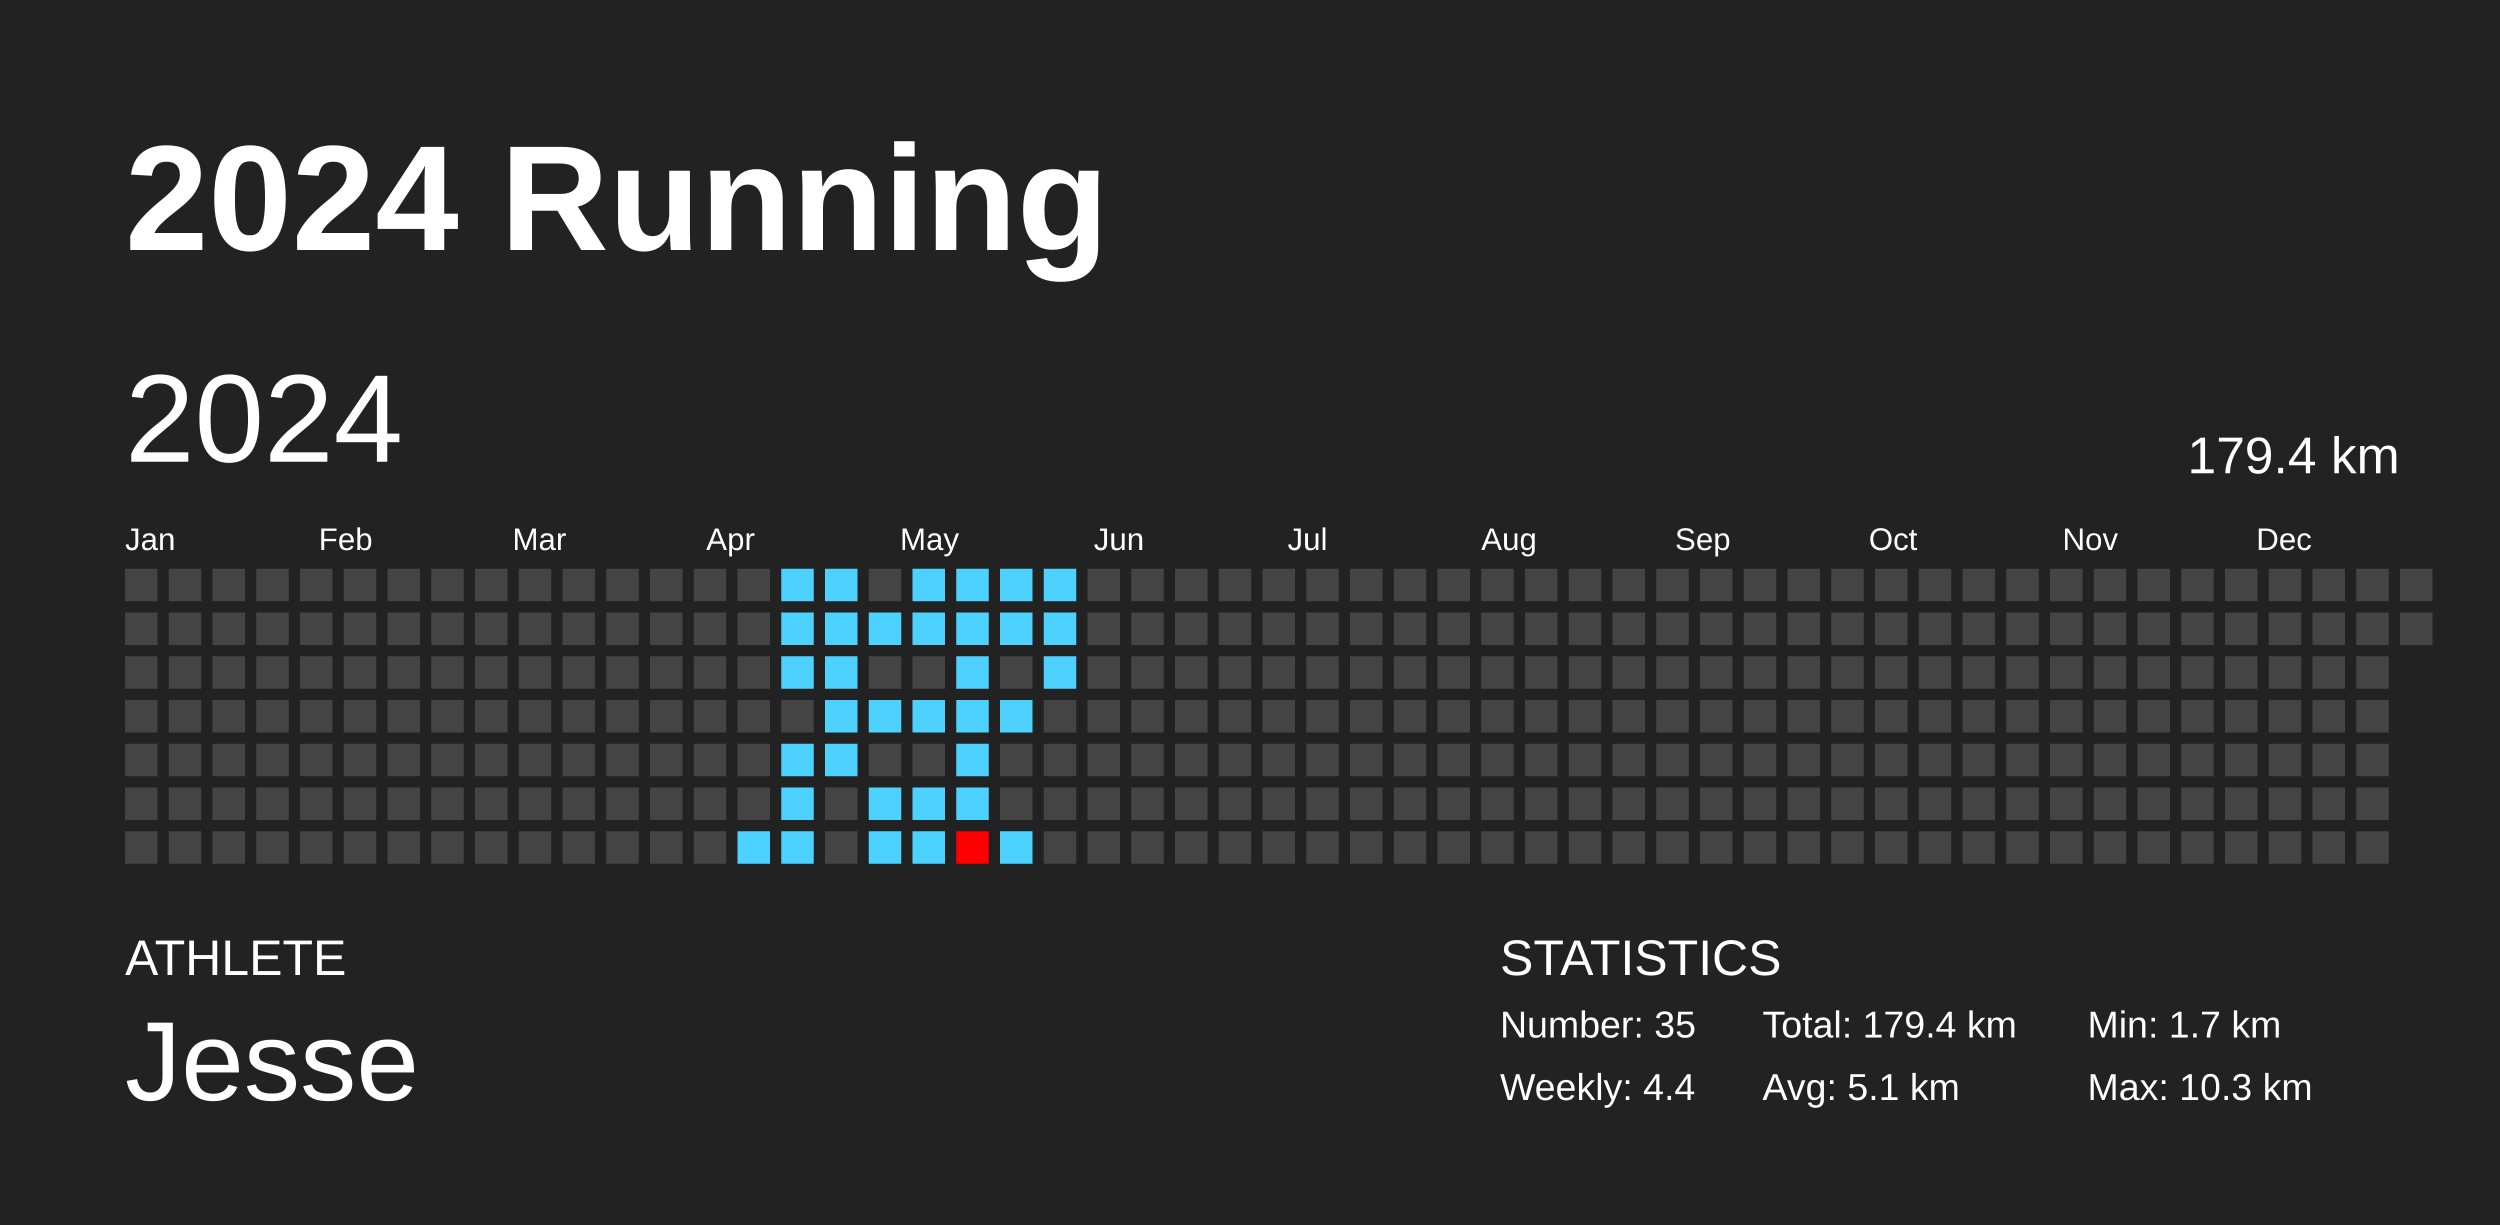
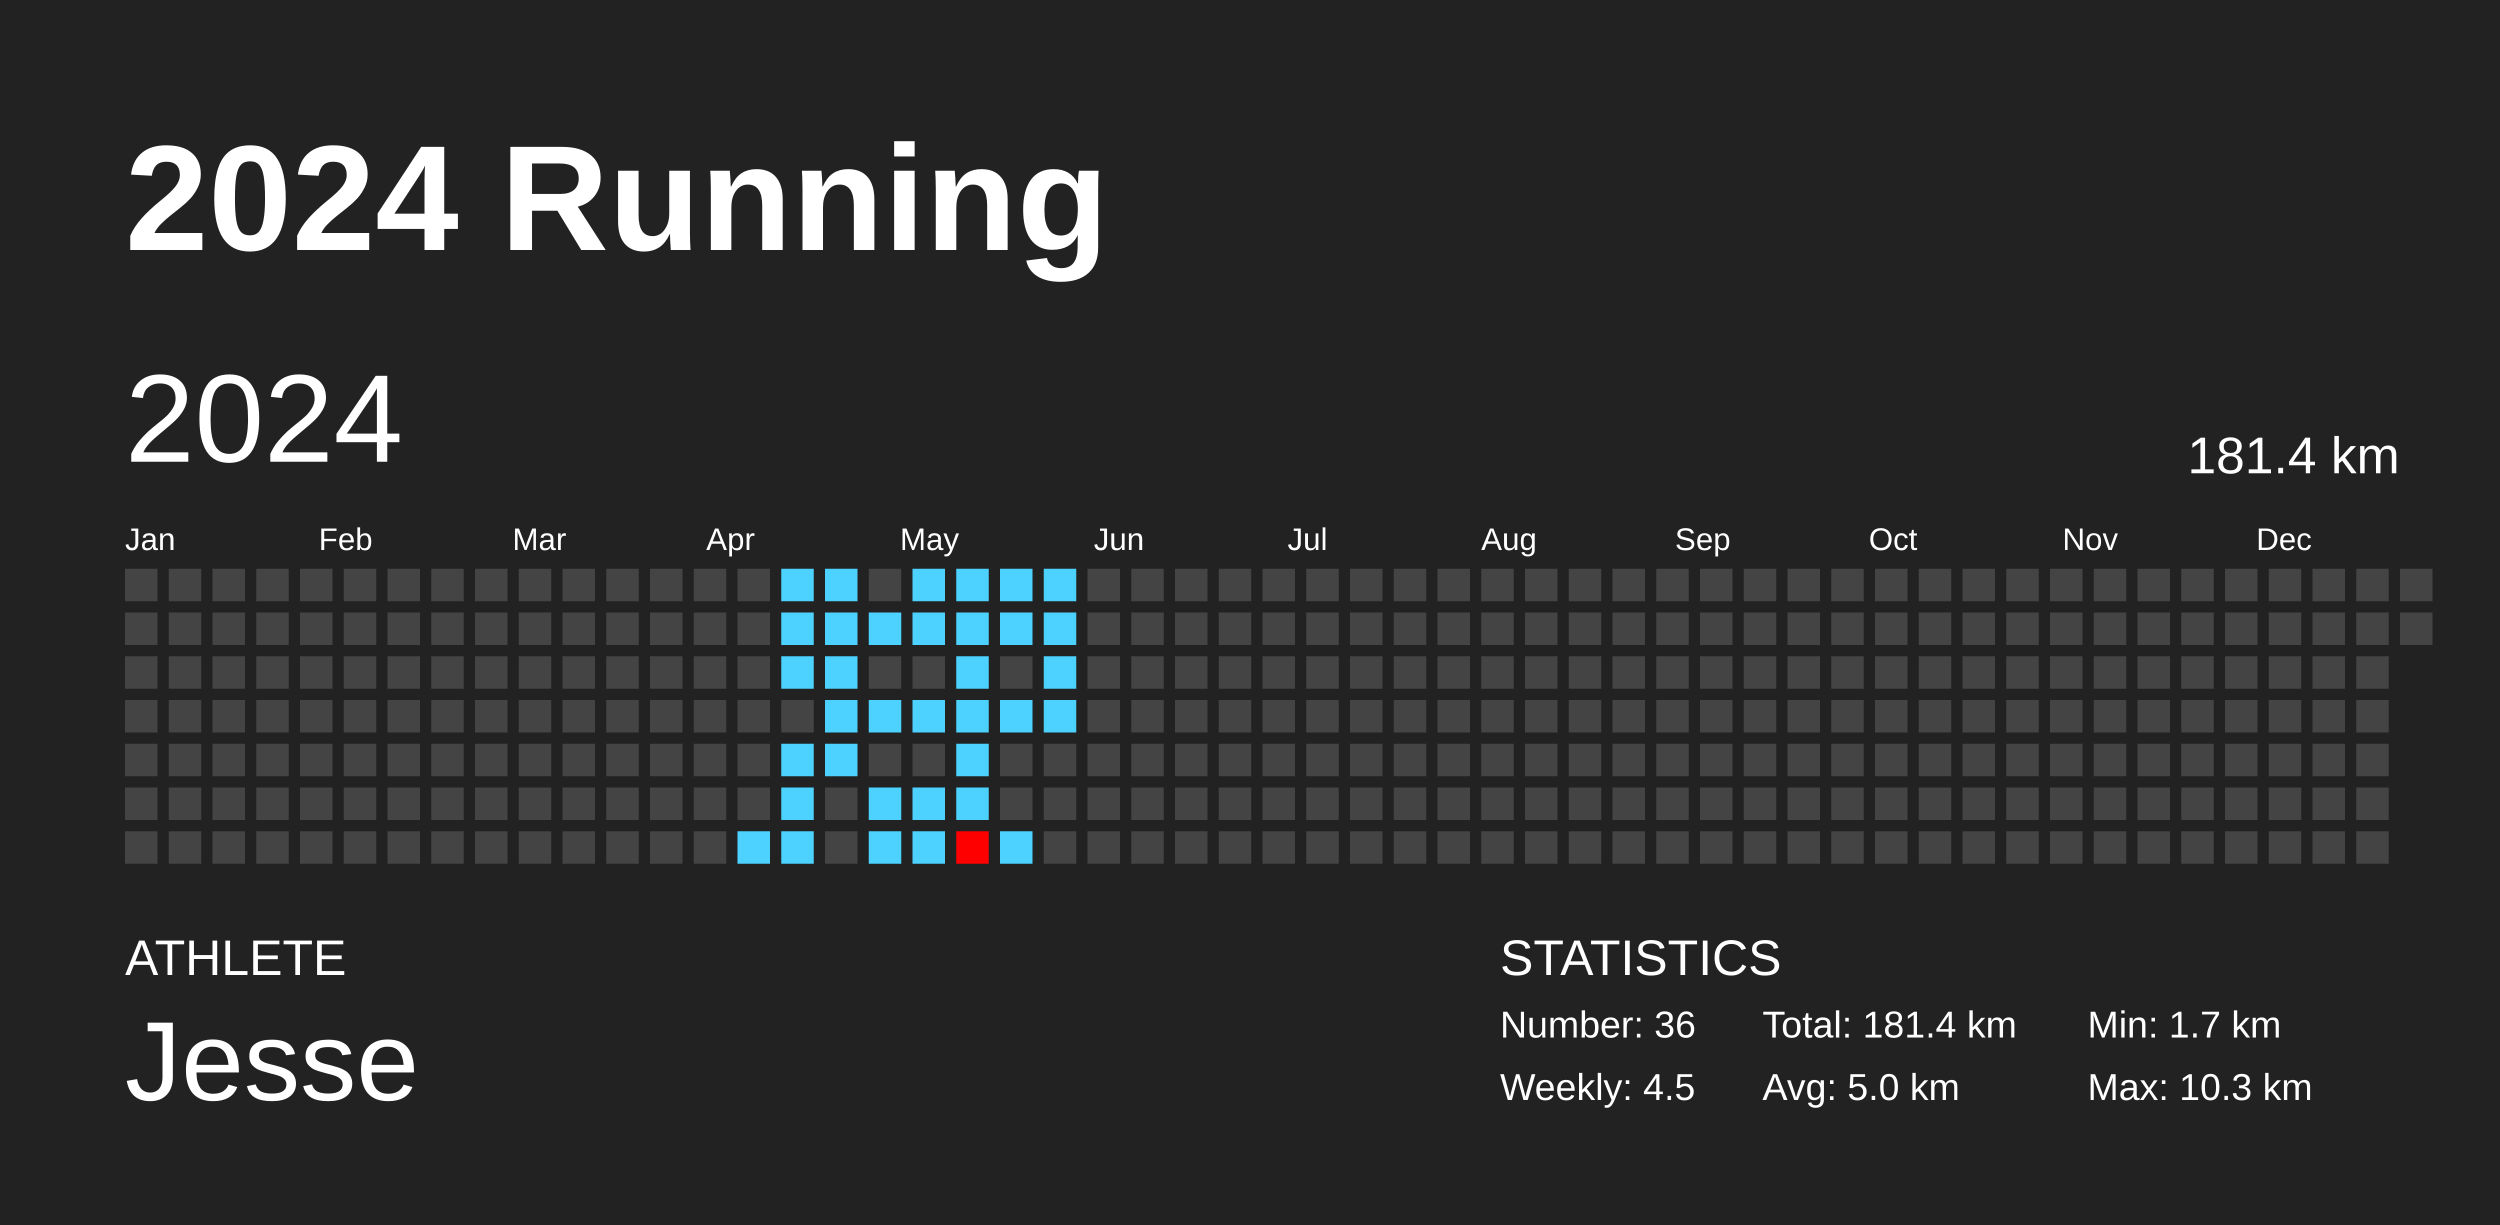
<svg xmlns="http://www.w3.org/2000/svg" baseProfile="full" height="98mm" version="1.1" viewBox="0,0,200,98" width="200mm">
  <defs />
  <rect fill="#222222" height="98" width="200" x="0" y="0" />
  <text fill="#FFFFFF" style="font-size:12px; font-family:Arial; font-weight:bold;" x="10" y="20">2024 Running</text>
  <text fill="#FFFFFF" style="font-size:4px; font-family:Arial" x="10" y="78">ATHLETE</text>
  <text fill="#FFFFFF" style="font-size:9px; font-family:Arial" x="10" y="88">Jesse</text>
  <text fill="#FFFFFF" style="font-size:4px; font-family:Arial" x="120" y="78">STATISTICS</text>
-   <text fill="#FFFFFF" style="font-size:3px; font-family:Arial" x="120" y="83">Number: 35</text>
-   <text fill="#FFFFFF" style="font-size:3px; font-family:Arial" x="120" y="88">Weekly: 4.4</text>
-   <text fill="#FFFFFF" style="font-size:3px; font-family:Arial" x="141" y="83">Total: 179.4 km</text>
-   <text fill="#FFFFFF" style="font-size:3px; font-family:Arial" x="141" y="88">Avg: 5.1 km</text>
+   <text fill="#FFFFFF" style="font-size:3px; font-family:Arial" x="120" y="83">Number: 36</text>
+   <text fill="#FFFFFF" style="font-size:3px; font-family:Arial" x="120" y="88">Weekly: 4.5</text>
+   <text fill="#FFFFFF" style="font-size:3px; font-family:Arial" x="141" y="83">Total: 181.4 km</text>
+   <text fill="#FFFFFF" style="font-size:3px; font-family:Arial" x="141" y="88">Avg: 5.0 km</text>
  <text fill="#FFFFFF" style="font-size:3px; font-family:Arial" x="167" y="83">Min: 1.7 km</text>
  <text fill="#FFFFFF" style="font-size:3px; font-family:Arial" x="167" y="88">Max: 10.3 km</text>
  <text dominant-baseline="hanging" fill="#FFFFFF" style="font-size:10.0px; font-family:Arial;" x="10" y="30">2024</text>
-   <text dominant-baseline="hanging" fill="#FFFFFF" style="font-size:4.125px; font-family:Arial;" x="175" y="35">179.4 km</text>
+   <text dominant-baseline="hanging" fill="#FFFFFF" style="font-size:4.125px; font-family:Arial;" x="175" y="35">181.4 km</text>
  <text fill="#FFFFFF" style="font-size:2.5px; font-family:Arial" x="10.0" y="44">Jan</text>
  <text fill="#FFFFFF" style="font-size:2.5px; font-family:Arial" x="25.5" y="44">Feb</text>
  <text fill="#FFFFFF" style="font-size:2.5px; font-family:Arial" x="41.0" y="44">Mar</text>
  <text fill="#FFFFFF" style="font-size:2.5px; font-family:Arial" x="56.5" y="44">Apr</text>
  <text fill="#FFFFFF" style="font-size:2.5px; font-family:Arial" x="72.0" y="44">May</text>
  <text fill="#FFFFFF" style="font-size:2.5px; font-family:Arial" x="87.5" y="44">Jun</text>
  <text fill="#FFFFFF" style="font-size:2.5px; font-family:Arial" x="103.0" y="44">Jul</text>
  <text fill="#FFFFFF" style="font-size:2.5px; font-family:Arial" x="118.5" y="44">Aug</text>
  <text fill="#FFFFFF" style="font-size:2.5px; font-family:Arial" x="134.0" y="44">Sep</text>
  <text fill="#FFFFFF" style="font-size:2.5px; font-family:Arial" x="149.5" y="44">Oct</text>
  <text fill="#FFFFFF" style="font-size:2.5px; font-family:Arial" x="165.0" y="44">Nov</text>
  <text fill="#FFFFFF" style="font-size:2.5px; font-family:Arial" x="180.5" y="44">Dec</text>
  <rect fill="#444444" height="2.6" width="2.6" x="10.0" y="45.5" />
  <rect fill="#444444" height="2.6" width="2.6" x="10.0" y="49.0" />
  <rect fill="#444444" height="2.6" width="2.6" x="10.0" y="52.5" />
  <rect fill="#444444" height="2.6" width="2.6" x="10.0" y="56.0" />
  <rect fill="#444444" height="2.6" width="2.6" x="10.0" y="59.5" />
  <rect fill="#444444" height="2.6" width="2.6" x="10.0" y="63.0" />
  <rect fill="#444444" height="2.6" width="2.6" x="10.0" y="66.5" />
  <rect fill="#444444" height="2.6" width="2.6" x="13.5" y="45.5" />
  <rect fill="#444444" height="2.6" width="2.6" x="13.5" y="49.0" />
  <rect fill="#444444" height="2.6" width="2.6" x="13.5" y="52.5" />
  <rect fill="#444444" height="2.6" width="2.6" x="13.5" y="56.0" />
  <rect fill="#444444" height="2.6" width="2.6" x="13.5" y="59.5" />
  <rect fill="#444444" height="2.6" width="2.6" x="13.5" y="63.0" />
  <rect fill="#444444" height="2.6" width="2.6" x="13.5" y="66.5" />
  <rect fill="#444444" height="2.6" width="2.6" x="17.0" y="45.5" />
  <rect fill="#444444" height="2.6" width="2.6" x="17.0" y="49.0" />
  <rect fill="#444444" height="2.6" width="2.6" x="17.0" y="52.5" />
  <rect fill="#444444" height="2.6" width="2.6" x="17.0" y="56.0" />
  <rect fill="#444444" height="2.6" width="2.6" x="17.0" y="59.5" />
  <rect fill="#444444" height="2.6" width="2.6" x="17.0" y="63.0" />
  <rect fill="#444444" height="2.6" width="2.6" x="17.0" y="66.5" />
  <rect fill="#444444" height="2.6" width="2.6" x="20.5" y="45.5" />
  <rect fill="#444444" height="2.6" width="2.6" x="20.5" y="49.0" />
  <rect fill="#444444" height="2.6" width="2.6" x="20.5" y="52.5" />
  <rect fill="#444444" height="2.6" width="2.6" x="20.5" y="56.0" />
  <rect fill="#444444" height="2.6" width="2.6" x="20.5" y="59.5" />
  <rect fill="#444444" height="2.6" width="2.6" x="20.5" y="63.0" />
  <rect fill="#444444" height="2.6" width="2.6" x="20.5" y="66.5" />
  <rect fill="#444444" height="2.6" width="2.6" x="24.0" y="45.5" />
  <rect fill="#444444" height="2.6" width="2.6" x="24.0" y="49.0" />
  <rect fill="#444444" height="2.6" width="2.6" x="24.0" y="52.5" />
  <rect fill="#444444" height="2.6" width="2.6" x="24.0" y="56.0" />
  <rect fill="#444444" height="2.6" width="2.6" x="24.0" y="59.5" />
  <rect fill="#444444" height="2.6" width="2.6" x="24.0" y="63.0" />
  <rect fill="#444444" height="2.6" width="2.6" x="24.0" y="66.5" />
  <rect fill="#444444" height="2.6" width="2.6" x="27.5" y="45.5" />
  <rect fill="#444444" height="2.6" width="2.6" x="27.5" y="49.0" />
  <rect fill="#444444" height="2.6" width="2.6" x="27.5" y="52.5" />
  <rect fill="#444444" height="2.6" width="2.6" x="27.5" y="56.0" />
  <rect fill="#444444" height="2.6" width="2.6" x="27.5" y="59.5" />
  <rect fill="#444444" height="2.6" width="2.6" x="27.5" y="63.0" />
  <rect fill="#444444" height="2.6" width="2.6" x="27.5" y="66.5" />
  <rect fill="#444444" height="2.6" width="2.6" x="31.0" y="45.5" />
  <rect fill="#444444" height="2.6" width="2.6" x="31.0" y="49.0" />
  <rect fill="#444444" height="2.6" width="2.6" x="31.0" y="52.5" />
  <rect fill="#444444" height="2.6" width="2.6" x="31.0" y="56.0" />
  <rect fill="#444444" height="2.6" width="2.6" x="31.0" y="59.5" />
  <rect fill="#444444" height="2.6" width="2.6" x="31.0" y="63.0" />
  <rect fill="#444444" height="2.6" width="2.6" x="31.0" y="66.5" />
  <rect fill="#444444" height="2.6" width="2.6" x="34.5" y="45.5" />
  <rect fill="#444444" height="2.6" width="2.6" x="34.5" y="49.0" />
  <rect fill="#444444" height="2.6" width="2.6" x="34.5" y="52.5" />
  <rect fill="#444444" height="2.6" width="2.6" x="34.5" y="56.0" />
  <rect fill="#444444" height="2.6" width="2.6" x="34.5" y="59.5" />
  <rect fill="#444444" height="2.6" width="2.6" x="34.5" y="63.0" />
  <rect fill="#444444" height="2.6" width="2.6" x="34.5" y="66.5" />
  <rect fill="#444444" height="2.6" width="2.6" x="38.0" y="45.5" />
  <rect fill="#444444" height="2.6" width="2.6" x="38.0" y="49.0" />
  <rect fill="#444444" height="2.6" width="2.6" x="38.0" y="52.5" />
  <rect fill="#444444" height="2.6" width="2.6" x="38.0" y="56.0" />
  <rect fill="#444444" height="2.6" width="2.6" x="38.0" y="59.5" />
  <rect fill="#444444" height="2.6" width="2.6" x="38.0" y="63.0" />
  <rect fill="#444444" height="2.6" width="2.6" x="38.0" y="66.5" />
  <rect fill="#444444" height="2.6" width="2.6" x="41.5" y="45.5" />
  <rect fill="#444444" height="2.6" width="2.6" x="41.5" y="49.0" />
  <rect fill="#444444" height="2.6" width="2.6" x="41.5" y="52.5" />
  <rect fill="#444444" height="2.6" width="2.6" x="41.5" y="56.0" />
  <rect fill="#444444" height="2.6" width="2.6" x="41.5" y="59.5" />
  <rect fill="#444444" height="2.6" width="2.6" x="41.5" y="63.0" />
  <rect fill="#444444" height="2.6" width="2.6" x="41.5" y="66.5" />
  <rect fill="#444444" height="2.6" width="2.6" x="45.0" y="45.5" />
  <rect fill="#444444" height="2.6" width="2.6" x="45.0" y="49.0" />
  <rect fill="#444444" height="2.6" width="2.6" x="45.0" y="52.5" />
  <rect fill="#444444" height="2.6" width="2.6" x="45.0" y="56.0" />
  <rect fill="#444444" height="2.6" width="2.6" x="45.0" y="59.5" />
  <rect fill="#444444" height="2.6" width="2.6" x="45.0" y="63.0" />
  <rect fill="#444444" height="2.6" width="2.6" x="45.0" y="66.5" />
  <rect fill="#444444" height="2.6" width="2.6" x="48.5" y="45.5" />
  <rect fill="#444444" height="2.6" width="2.6" x="48.5" y="49.0" />
  <rect fill="#444444" height="2.6" width="2.6" x="48.5" y="52.5" />
  <rect fill="#444444" height="2.6" width="2.6" x="48.5" y="56.0" />
  <rect fill="#444444" height="2.6" width="2.6" x="48.5" y="59.5" />
  <rect fill="#444444" height="2.6" width="2.6" x="48.5" y="63.0" />
  <rect fill="#444444" height="2.6" width="2.6" x="48.5" y="66.5" />
  <rect fill="#444444" height="2.6" width="2.6" x="52.0" y="45.5" />
  <rect fill="#444444" height="2.6" width="2.6" x="52.0" y="49.0" />
  <rect fill="#444444" height="2.6" width="2.6" x="52.0" y="52.5" />
  <rect fill="#444444" height="2.6" width="2.6" x="52.0" y="56.0" />
  <rect fill="#444444" height="2.6" width="2.6" x="52.0" y="59.5" />
  <rect fill="#444444" height="2.6" width="2.6" x="52.0" y="63.0" />
  <rect fill="#444444" height="2.6" width="2.6" x="52.0" y="66.5" />
  <rect fill="#444444" height="2.6" width="2.6" x="55.5" y="45.5" />
  <rect fill="#444444" height="2.6" width="2.6" x="55.5" y="49.0" />
  <rect fill="#444444" height="2.6" width="2.6" x="55.5" y="52.5" />
  <rect fill="#444444" height="2.6" width="2.6" x="55.5" y="56.0" />
  <rect fill="#444444" height="2.6" width="2.6" x="55.5" y="59.5" />
  <rect fill="#444444" height="2.6" width="2.6" x="55.5" y="63.0" />
  <rect fill="#444444" height="2.6" width="2.6" x="55.5" y="66.5" />
  <rect fill="#444444" height="2.6" width="2.6" x="59.0" y="45.5" />
  <rect fill="#444444" height="2.6" width="2.6" x="59.0" y="49.0" />
  <rect fill="#444444" height="2.6" width="2.6" x="59.0" y="52.5" />
  <rect fill="#444444" height="2.6" width="2.6" x="59.0" y="56.0" />
  <rect fill="#444444" height="2.6" width="2.6" x="59.0" y="59.5" />
  <rect fill="#444444" height="2.6" width="2.6" x="59.0" y="63.0" />
  <rect fill="#4dd2ff" height="2.6" width="2.6" x="59.0" y="66.5" />
  <rect fill="#4dd2ff" height="2.6" width="2.6" x="62.5" y="45.5" />
  <rect fill="#4dd2ff" height="2.6" width="2.6" x="62.5" y="49.0" />
  <rect fill="#4dd2ff" height="2.6" width="2.6" x="62.5" y="52.5" />
  <rect fill="#444444" height="2.6" width="2.6" x="62.5" y="56.0" />
  <rect fill="#4dd2ff" height="2.6" width="2.6" x="62.5" y="59.5" />
  <rect fill="#4dd2ff" height="2.6" width="2.6" x="62.5" y="63.0" />
  <rect fill="#4dd2ff" height="2.6" width="2.6" x="62.5" y="66.5" />
  <rect fill="#4dd2ff" height="2.6" width="2.6" x="66.0" y="45.5" />
  <rect fill="#4dd2ff" height="2.6" width="2.6" x="66.0" y="49.0" />
  <rect fill="#4dd2ff" height="2.6" width="2.6" x="66.0" y="52.5" />
  <rect fill="#4dd2ff" height="2.6" width="2.6" x="66.0" y="56.0" />
  <rect fill="#4dd2ff" height="2.6" width="2.6" x="66.0" y="59.5" />
  <rect fill="#444444" height="2.6" width="2.6" x="66.0" y="63.0" />
  <rect fill="#444444" height="2.6" width="2.6" x="66.0" y="66.5" />
  <rect fill="#444444" height="2.6" width="2.6" x="69.5" y="45.5" />
  <rect fill="#4dd2ff" height="2.6" width="2.6" x="69.5" y="49.0" />
  <rect fill="#444444" height="2.6" width="2.6" x="69.5" y="52.5" />
  <rect fill="#4dd2ff" height="2.6" width="2.6" x="69.5" y="56.0" />
  <rect fill="#444444" height="2.6" width="2.6" x="69.5" y="59.5" />
  <rect fill="#4dd2ff" height="2.6" width="2.6" x="69.5" y="63.0" />
  <rect fill="#4dd2ff" height="2.6" width="2.6" x="69.5" y="66.5" />
  <rect fill="#4dd2ff" height="2.6" width="2.6" x="73.0" y="45.5" />
  <rect fill="#4dd2ff" height="2.6" width="2.6" x="73.0" y="49.0" />
  <rect fill="#444444" height="2.6" width="2.6" x="73.0" y="52.5" />
  <rect fill="#4dd2ff" height="2.6" width="2.6" x="73.0" y="56.0" />
  <rect fill="#444444" height="2.6" width="2.6" x="73.0" y="59.5" />
  <rect fill="#4dd2ff" height="2.6" width="2.6" x="73.0" y="63.0" />
  <rect fill="#4dd2ff" height="2.6" width="2.6" x="73.0" y="66.5" />
  <rect fill="#4dd2ff" height="2.6" width="2.6" x="76.5" y="45.5" />
  <rect fill="#4dd2ff" height="2.6" width="2.6" x="76.5" y="49.0" />
  <rect fill="#4dd2ff" height="2.6" width="2.6" x="76.5" y="52.5" />
  <rect fill="#4dd2ff" height="2.6" width="2.6" x="76.5" y="56.0" />
  <rect fill="#4dd2ff" height="2.6" width="2.6" x="76.5" y="59.5" />
  <rect fill="#4dd2ff" height="2.6" width="2.6" x="76.5" y="63.0" />
  <rect fill="#ff0000" height="2.6" width="2.6" x="76.5" y="66.5" />
  <rect fill="#4dd2ff" height="2.6" width="2.6" x="80.0" y="45.5" />
  <rect fill="#4dd2ff" height="2.6" width="2.6" x="80.0" y="49.0" />
  <rect fill="#444444" height="2.6" width="2.6" x="80.0" y="52.5" />
  <rect fill="#4dd2ff" height="2.6" width="2.6" x="80.0" y="56.0" />
  <rect fill="#444444" height="2.6" width="2.6" x="80.0" y="59.5" />
  <rect fill="#444444" height="2.6" width="2.6" x="80.0" y="63.0" />
  <rect fill="#4dd2ff" height="2.6" width="2.6" x="80.0" y="66.5" />
  <rect fill="#4dd2ff" height="2.6" width="2.6" x="83.5" y="45.5" />
  <rect fill="#4dd2ff" height="2.6" width="2.6" x="83.5" y="49.0" />
  <rect fill="#4dd2ff" height="2.6" width="2.6" x="83.5" y="52.5" />
-   <rect fill="#444444" height="2.6" width="2.6" x="83.5" y="56.0" />
+   <rect fill="#4dd2ff" height="2.6" width="2.6" x="83.5" y="56.0" />
  <rect fill="#444444" height="2.6" width="2.6" x="83.5" y="59.5" />
  <rect fill="#444444" height="2.6" width="2.6" x="83.5" y="63.0" />
  <rect fill="#444444" height="2.6" width="2.6" x="83.5" y="66.5" />
  <rect fill="#444444" height="2.6" width="2.6" x="87.0" y="45.5" />
  <rect fill="#444444" height="2.6" width="2.6" x="87.0" y="49.0" />
  <rect fill="#444444" height="2.6" width="2.6" x="87.0" y="52.5" />
  <rect fill="#444444" height="2.6" width="2.6" x="87.0" y="56.0" />
  <rect fill="#444444" height="2.6" width="2.6" x="87.0" y="59.5" />
  <rect fill="#444444" height="2.6" width="2.6" x="87.0" y="63.0" />
  <rect fill="#444444" height="2.6" width="2.6" x="87.0" y="66.5" />
  <rect fill="#444444" height="2.6" width="2.6" x="90.5" y="45.5" />
  <rect fill="#444444" height="2.6" width="2.6" x="90.5" y="49.0" />
  <rect fill="#444444" height="2.6" width="2.6" x="90.5" y="52.5" />
  <rect fill="#444444" height="2.6" width="2.6" x="90.5" y="56.0" />
  <rect fill="#444444" height="2.6" width="2.6" x="90.5" y="59.5" />
  <rect fill="#444444" height="2.6" width="2.6" x="90.5" y="63.0" />
  <rect fill="#444444" height="2.6" width="2.6" x="90.5" y="66.5" />
  <rect fill="#444444" height="2.6" width="2.6" x="94.0" y="45.5" />
  <rect fill="#444444" height="2.6" width="2.6" x="94.0" y="49.0" />
  <rect fill="#444444" height="2.6" width="2.6" x="94.0" y="52.5" />
  <rect fill="#444444" height="2.6" width="2.6" x="94.0" y="56.0" />
  <rect fill="#444444" height="2.6" width="2.6" x="94.0" y="59.5" />
  <rect fill="#444444" height="2.6" width="2.6" x="94.0" y="63.0" />
  <rect fill="#444444" height="2.6" width="2.6" x="94.0" y="66.5" />
  <rect fill="#444444" height="2.6" width="2.6" x="97.5" y="45.5" />
  <rect fill="#444444" height="2.6" width="2.6" x="97.5" y="49.0" />
  <rect fill="#444444" height="2.6" width="2.6" x="97.5" y="52.5" />
  <rect fill="#444444" height="2.6" width="2.6" x="97.5" y="56.0" />
  <rect fill="#444444" height="2.6" width="2.6" x="97.5" y="59.5" />
  <rect fill="#444444" height="2.6" width="2.6" x="97.5" y="63.0" />
  <rect fill="#444444" height="2.6" width="2.6" x="97.5" y="66.5" />
  <rect fill="#444444" height="2.6" width="2.6" x="101.0" y="45.5" />
  <rect fill="#444444" height="2.6" width="2.6" x="101.0" y="49.0" />
  <rect fill="#444444" height="2.6" width="2.6" x="101.0" y="52.5" />
  <rect fill="#444444" height="2.6" width="2.6" x="101.0" y="56.0" />
  <rect fill="#444444" height="2.6" width="2.6" x="101.0" y="59.5" />
  <rect fill="#444444" height="2.6" width="2.6" x="101.0" y="63.0" />
  <rect fill="#444444" height="2.6" width="2.6" x="101.0" y="66.5" />
  <rect fill="#444444" height="2.6" width="2.6" x="104.5" y="45.5" />
  <rect fill="#444444" height="2.6" width="2.6" x="104.5" y="49.0" />
  <rect fill="#444444" height="2.6" width="2.6" x="104.5" y="52.5" />
  <rect fill="#444444" height="2.6" width="2.6" x="104.5" y="56.0" />
  <rect fill="#444444" height="2.6" width="2.6" x="104.5" y="59.5" />
  <rect fill="#444444" height="2.6" width="2.6" x="104.5" y="63.0" />
  <rect fill="#444444" height="2.6" width="2.6" x="104.5" y="66.5" />
  <rect fill="#444444" height="2.6" width="2.6" x="108.0" y="45.5" />
  <rect fill="#444444" height="2.6" width="2.6" x="108.0" y="49.0" />
  <rect fill="#444444" height="2.6" width="2.6" x="108.0" y="52.5" />
  <rect fill="#444444" height="2.6" width="2.6" x="108.0" y="56.0" />
  <rect fill="#444444" height="2.6" width="2.6" x="108.0" y="59.5" />
  <rect fill="#444444" height="2.6" width="2.6" x="108.0" y="63.0" />
  <rect fill="#444444" height="2.6" width="2.6" x="108.0" y="66.5" />
  <rect fill="#444444" height="2.6" width="2.6" x="111.5" y="45.5" />
  <rect fill="#444444" height="2.6" width="2.6" x="111.5" y="49.0" />
  <rect fill="#444444" height="2.6" width="2.6" x="111.5" y="52.5" />
  <rect fill="#444444" height="2.6" width="2.6" x="111.5" y="56.0" />
  <rect fill="#444444" height="2.6" width="2.6" x="111.5" y="59.5" />
  <rect fill="#444444" height="2.6" width="2.6" x="111.5" y="63.0" />
  <rect fill="#444444" height="2.6" width="2.6" x="111.5" y="66.5" />
  <rect fill="#444444" height="2.6" width="2.6" x="115.0" y="45.5" />
  <rect fill="#444444" height="2.6" width="2.6" x="115.0" y="49.0" />
  <rect fill="#444444" height="2.6" width="2.6" x="115.0" y="52.5" />
  <rect fill="#444444" height="2.6" width="2.6" x="115.0" y="56.0" />
  <rect fill="#444444" height="2.6" width="2.6" x="115.0" y="59.5" />
  <rect fill="#444444" height="2.6" width="2.6" x="115.0" y="63.0" />
  <rect fill="#444444" height="2.6" width="2.6" x="115.0" y="66.5" />
  <rect fill="#444444" height="2.6" width="2.6" x="118.5" y="45.5" />
  <rect fill="#444444" height="2.6" width="2.6" x="118.5" y="49.0" />
  <rect fill="#444444" height="2.6" width="2.6" x="118.5" y="52.5" />
  <rect fill="#444444" height="2.6" width="2.6" x="118.5" y="56.0" />
  <rect fill="#444444" height="2.6" width="2.6" x="118.5" y="59.5" />
  <rect fill="#444444" height="2.6" width="2.6" x="118.5" y="63.0" />
  <rect fill="#444444" height="2.6" width="2.6" x="118.5" y="66.5" />
  <rect fill="#444444" height="2.6" width="2.6" x="122.0" y="45.5" />
  <rect fill="#444444" height="2.6" width="2.6" x="122.0" y="49.0" />
  <rect fill="#444444" height="2.6" width="2.6" x="122.0" y="52.5" />
  <rect fill="#444444" height="2.6" width="2.6" x="122.0" y="56.0" />
  <rect fill="#444444" height="2.6" width="2.6" x="122.0" y="59.5" />
  <rect fill="#444444" height="2.6" width="2.6" x="122.0" y="63.0" />
  <rect fill="#444444" height="2.6" width="2.6" x="122.0" y="66.5" />
  <rect fill="#444444" height="2.6" width="2.6" x="125.5" y="45.5" />
  <rect fill="#444444" height="2.6" width="2.6" x="125.5" y="49.0" />
  <rect fill="#444444" height="2.6" width="2.6" x="125.5" y="52.5" />
  <rect fill="#444444" height="2.6" width="2.6" x="125.5" y="56.0" />
  <rect fill="#444444" height="2.6" width="2.6" x="125.5" y="59.5" />
  <rect fill="#444444" height="2.6" width="2.6" x="125.5" y="63.0" />
  <rect fill="#444444" height="2.6" width="2.6" x="125.5" y="66.5" />
  <rect fill="#444444" height="2.6" width="2.6" x="129.0" y="45.5" />
  <rect fill="#444444" height="2.6" width="2.6" x="129.0" y="49.0" />
  <rect fill="#444444" height="2.6" width="2.6" x="129.0" y="52.5" />
  <rect fill="#444444" height="2.6" width="2.6" x="129.0" y="56.0" />
  <rect fill="#444444" height="2.6" width="2.6" x="129.0" y="59.5" />
  <rect fill="#444444" height="2.6" width="2.6" x="129.0" y="63.0" />
  <rect fill="#444444" height="2.6" width="2.6" x="129.0" y="66.5" />
  <rect fill="#444444" height="2.6" width="2.6" x="132.5" y="45.5" />
  <rect fill="#444444" height="2.6" width="2.6" x="132.5" y="49.0" />
  <rect fill="#444444" height="2.6" width="2.6" x="132.5" y="52.5" />
  <rect fill="#444444" height="2.6" width="2.6" x="132.5" y="56.0" />
  <rect fill="#444444" height="2.6" width="2.6" x="132.5" y="59.5" />
  <rect fill="#444444" height="2.6" width="2.6" x="132.5" y="63.0" />
  <rect fill="#444444" height="2.6" width="2.6" x="132.5" y="66.5" />
  <rect fill="#444444" height="2.6" width="2.6" x="136.0" y="45.5" />
  <rect fill="#444444" height="2.6" width="2.6" x="136.0" y="49.0" />
  <rect fill="#444444" height="2.6" width="2.6" x="136.0" y="52.5" />
  <rect fill="#444444" height="2.6" width="2.6" x="136.0" y="56.0" />
  <rect fill="#444444" height="2.6" width="2.6" x="136.0" y="59.5" />
  <rect fill="#444444" height="2.6" width="2.6" x="136.0" y="63.0" />
  <rect fill="#444444" height="2.6" width="2.6" x="136.0" y="66.5" />
  <rect fill="#444444" height="2.6" width="2.6" x="139.5" y="45.5" />
  <rect fill="#444444" height="2.6" width="2.6" x="139.5" y="49.0" />
  <rect fill="#444444" height="2.6" width="2.6" x="139.5" y="52.5" />
  <rect fill="#444444" height="2.6" width="2.6" x="139.5" y="56.0" />
  <rect fill="#444444" height="2.6" width="2.6" x="139.5" y="59.5" />
  <rect fill="#444444" height="2.6" width="2.6" x="139.5" y="63.0" />
  <rect fill="#444444" height="2.6" width="2.6" x="139.5" y="66.5" />
  <rect fill="#444444" height="2.6" width="2.6" x="143.0" y="45.5" />
  <rect fill="#444444" height="2.6" width="2.6" x="143.0" y="49.0" />
  <rect fill="#444444" height="2.6" width="2.6" x="143.0" y="52.5" />
  <rect fill="#444444" height="2.6" width="2.6" x="143.0" y="56.0" />
  <rect fill="#444444" height="2.6" width="2.6" x="143.0" y="59.5" />
  <rect fill="#444444" height="2.6" width="2.6" x="143.0" y="63.0" />
  <rect fill="#444444" height="2.6" width="2.6" x="143.0" y="66.5" />
  <rect fill="#444444" height="2.6" width="2.6" x="146.5" y="45.5" />
  <rect fill="#444444" height="2.6" width="2.6" x="146.5" y="49.0" />
  <rect fill="#444444" height="2.6" width="2.6" x="146.5" y="52.5" />
  <rect fill="#444444" height="2.6" width="2.6" x="146.5" y="56.0" />
  <rect fill="#444444" height="2.6" width="2.6" x="146.5" y="59.5" />
  <rect fill="#444444" height="2.6" width="2.6" x="146.5" y="63.0" />
  <rect fill="#444444" height="2.6" width="2.6" x="146.5" y="66.5" />
  <rect fill="#444444" height="2.6" width="2.6" x="150.0" y="45.5" />
  <rect fill="#444444" height="2.6" width="2.6" x="150.0" y="49.0" />
  <rect fill="#444444" height="2.6" width="2.6" x="150.0" y="52.5" />
  <rect fill="#444444" height="2.6" width="2.6" x="150.0" y="56.0" />
  <rect fill="#444444" height="2.6" width="2.6" x="150.0" y="59.5" />
  <rect fill="#444444" height="2.6" width="2.6" x="150.0" y="63.0" />
  <rect fill="#444444" height="2.6" width="2.6" x="150.0" y="66.5" />
  <rect fill="#444444" height="2.6" width="2.6" x="153.5" y="45.5" />
  <rect fill="#444444" height="2.6" width="2.6" x="153.5" y="49.0" />
  <rect fill="#444444" height="2.6" width="2.6" x="153.5" y="52.5" />
  <rect fill="#444444" height="2.6" width="2.6" x="153.5" y="56.0" />
  <rect fill="#444444" height="2.6" width="2.6" x="153.5" y="59.5" />
  <rect fill="#444444" height="2.6" width="2.6" x="153.5" y="63.0" />
  <rect fill="#444444" height="2.6" width="2.6" x="153.5" y="66.5" />
  <rect fill="#444444" height="2.6" width="2.6" x="157.0" y="45.5" />
  <rect fill="#444444" height="2.6" width="2.6" x="157.0" y="49.0" />
  <rect fill="#444444" height="2.6" width="2.6" x="157.0" y="52.5" />
  <rect fill="#444444" height="2.6" width="2.6" x="157.0" y="56.0" />
  <rect fill="#444444" height="2.6" width="2.6" x="157.0" y="59.5" />
  <rect fill="#444444" height="2.6" width="2.6" x="157.0" y="63.0" />
  <rect fill="#444444" height="2.6" width="2.6" x="157.0" y="66.5" />
  <rect fill="#444444" height="2.6" width="2.6" x="160.5" y="45.5" />
  <rect fill="#444444" height="2.6" width="2.6" x="160.5" y="49.0" />
  <rect fill="#444444" height="2.6" width="2.6" x="160.5" y="52.5" />
  <rect fill="#444444" height="2.6" width="2.6" x="160.5" y="56.0" />
  <rect fill="#444444" height="2.6" width="2.6" x="160.5" y="59.5" />
  <rect fill="#444444" height="2.6" width="2.6" x="160.5" y="63.0" />
  <rect fill="#444444" height="2.6" width="2.6" x="160.5" y="66.5" />
  <rect fill="#444444" height="2.6" width="2.6" x="164.0" y="45.5" />
  <rect fill="#444444" height="2.6" width="2.6" x="164.0" y="49.0" />
  <rect fill="#444444" height="2.6" width="2.6" x="164.0" y="52.5" />
  <rect fill="#444444" height="2.6" width="2.6" x="164.0" y="56.0" />
  <rect fill="#444444" height="2.6" width="2.6" x="164.0" y="59.5" />
  <rect fill="#444444" height="2.6" width="2.6" x="164.0" y="63.0" />
  <rect fill="#444444" height="2.6" width="2.6" x="164.0" y="66.5" />
  <rect fill="#444444" height="2.6" width="2.6" x="167.5" y="45.5" />
  <rect fill="#444444" height="2.6" width="2.6" x="167.5" y="49.0" />
  <rect fill="#444444" height="2.6" width="2.6" x="167.5" y="52.5" />
  <rect fill="#444444" height="2.6" width="2.6" x="167.5" y="56.0" />
  <rect fill="#444444" height="2.6" width="2.6" x="167.5" y="59.5" />
  <rect fill="#444444" height="2.6" width="2.6" x="167.5" y="63.0" />
  <rect fill="#444444" height="2.6" width="2.6" x="167.5" y="66.5" />
  <rect fill="#444444" height="2.6" width="2.6" x="171.0" y="45.5" />
  <rect fill="#444444" height="2.6" width="2.6" x="171.0" y="49.0" />
  <rect fill="#444444" height="2.6" width="2.6" x="171.0" y="52.5" />
  <rect fill="#444444" height="2.6" width="2.6" x="171.0" y="56.0" />
  <rect fill="#444444" height="2.6" width="2.6" x="171.0" y="59.5" />
  <rect fill="#444444" height="2.6" width="2.6" x="171.0" y="63.0" />
  <rect fill="#444444" height="2.6" width="2.6" x="171.0" y="66.5" />
  <rect fill="#444444" height="2.6" width="2.6" x="174.5" y="45.5" />
  <rect fill="#444444" height="2.6" width="2.6" x="174.5" y="49.0" />
  <rect fill="#444444" height="2.6" width="2.6" x="174.5" y="52.5" />
  <rect fill="#444444" height="2.6" width="2.6" x="174.5" y="56.0" />
  <rect fill="#444444" height="2.6" width="2.6" x="174.5" y="59.5" />
  <rect fill="#444444" height="2.6" width="2.6" x="174.5" y="63.0" />
  <rect fill="#444444" height="2.6" width="2.6" x="174.5" y="66.5" />
  <rect fill="#444444" height="2.6" width="2.6" x="178.0" y="45.5" />
  <rect fill="#444444" height="2.6" width="2.6" x="178.0" y="49.0" />
  <rect fill="#444444" height="2.6" width="2.6" x="178.0" y="52.5" />
  <rect fill="#444444" height="2.6" width="2.6" x="178.0" y="56.0" />
  <rect fill="#444444" height="2.6" width="2.6" x="178.0" y="59.5" />
  <rect fill="#444444" height="2.6" width="2.6" x="178.0" y="63.0" />
  <rect fill="#444444" height="2.6" width="2.6" x="178.0" y="66.5" />
  <rect fill="#444444" height="2.6" width="2.6" x="181.5" y="45.5" />
  <rect fill="#444444" height="2.6" width="2.6" x="181.5" y="49.0" />
  <rect fill="#444444" height="2.6" width="2.6" x="181.5" y="52.5" />
  <rect fill="#444444" height="2.6" width="2.6" x="181.5" y="56.0" />
  <rect fill="#444444" height="2.6" width="2.6" x="181.5" y="59.5" />
  <rect fill="#444444" height="2.6" width="2.6" x="181.5" y="63.0" />
  <rect fill="#444444" height="2.6" width="2.6" x="181.5" y="66.5" />
  <rect fill="#444444" height="2.6" width="2.6" x="185.0" y="45.5" />
  <rect fill="#444444" height="2.6" width="2.6" x="185.0" y="49.0" />
  <rect fill="#444444" height="2.6" width="2.6" x="185.0" y="52.5" />
  <rect fill="#444444" height="2.6" width="2.6" x="185.0" y="56.0" />
  <rect fill="#444444" height="2.6" width="2.6" x="185.0" y="59.5" />
  <rect fill="#444444" height="2.6" width="2.6" x="185.0" y="63.0" />
  <rect fill="#444444" height="2.6" width="2.6" x="185.0" y="66.5" />
  <rect fill="#444444" height="2.6" width="2.6" x="188.5" y="45.5" />
  <rect fill="#444444" height="2.6" width="2.6" x="188.5" y="49.0" />
  <rect fill="#444444" height="2.6" width="2.6" x="188.5" y="52.5" />
  <rect fill="#444444" height="2.6" width="2.6" x="188.5" y="56.0" />
  <rect fill="#444444" height="2.6" width="2.6" x="188.5" y="59.5" />
  <rect fill="#444444" height="2.6" width="2.6" x="188.5" y="63.0" />
  <rect fill="#444444" height="2.6" width="2.6" x="188.5" y="66.5" />
  <rect fill="#444444" height="2.6" width="2.6" x="192.0" y="45.5" />
  <rect fill="#444444" height="2.6" width="2.6" x="192.0" y="49.0" />
</svg>
